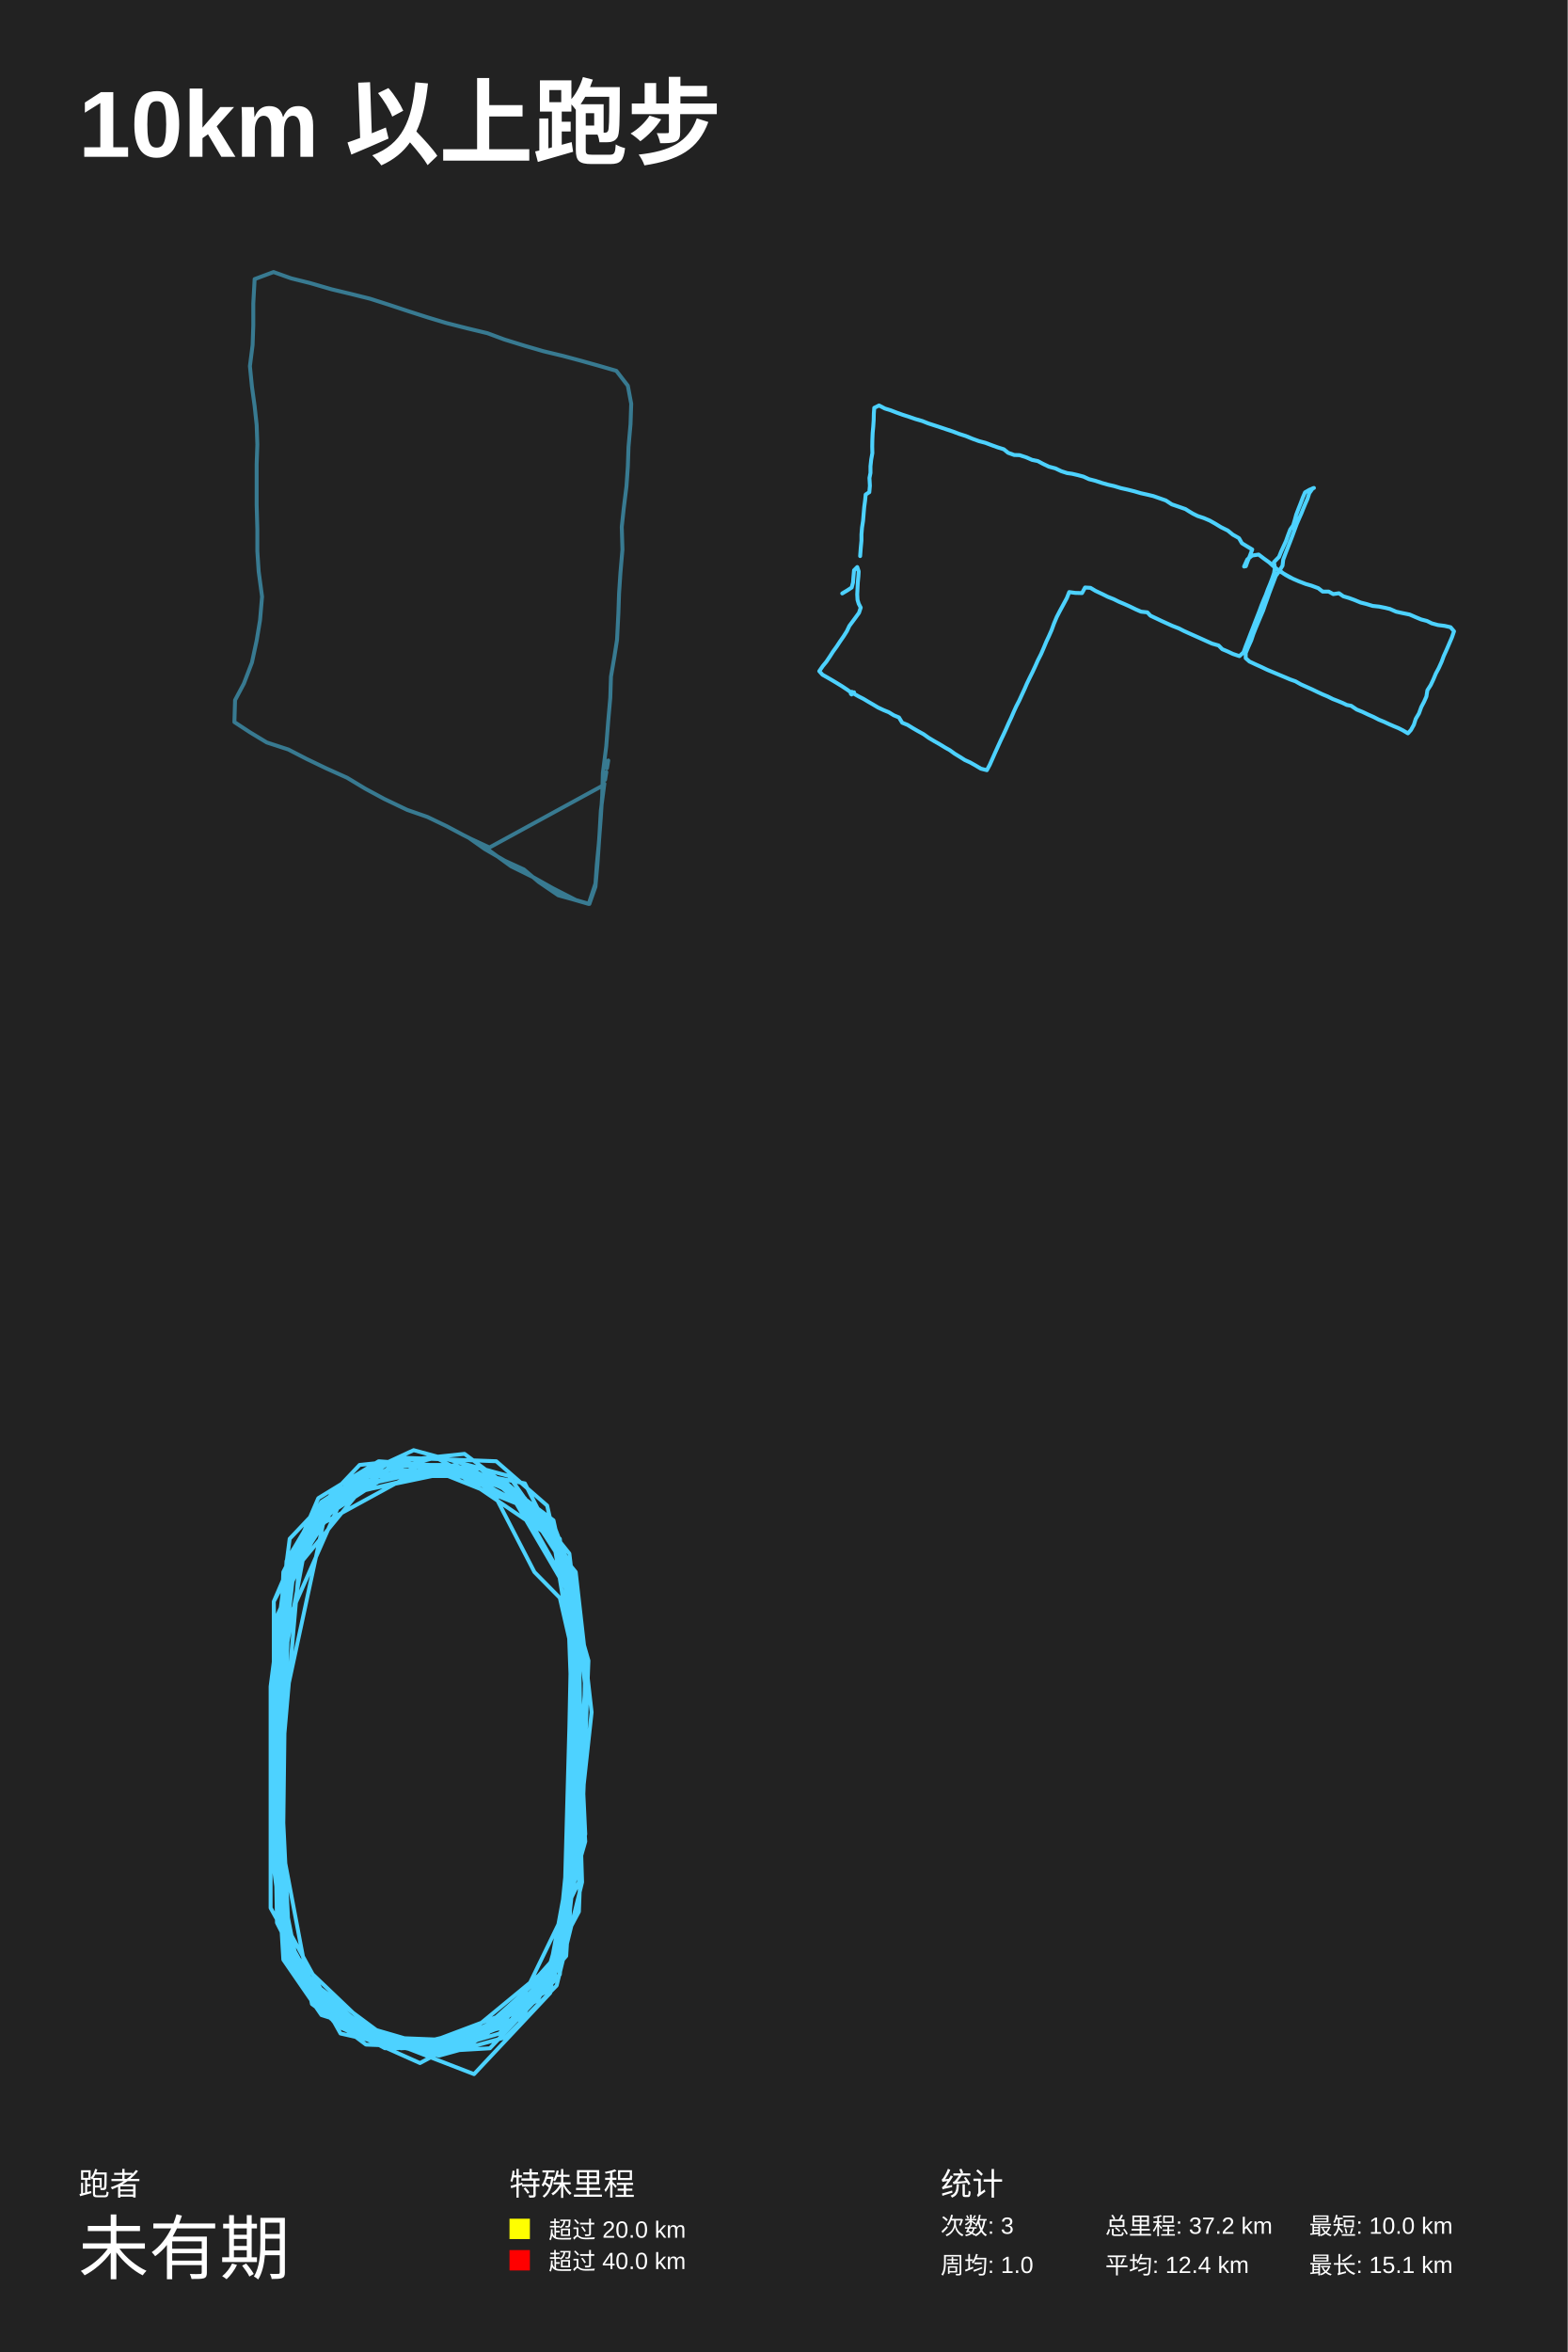
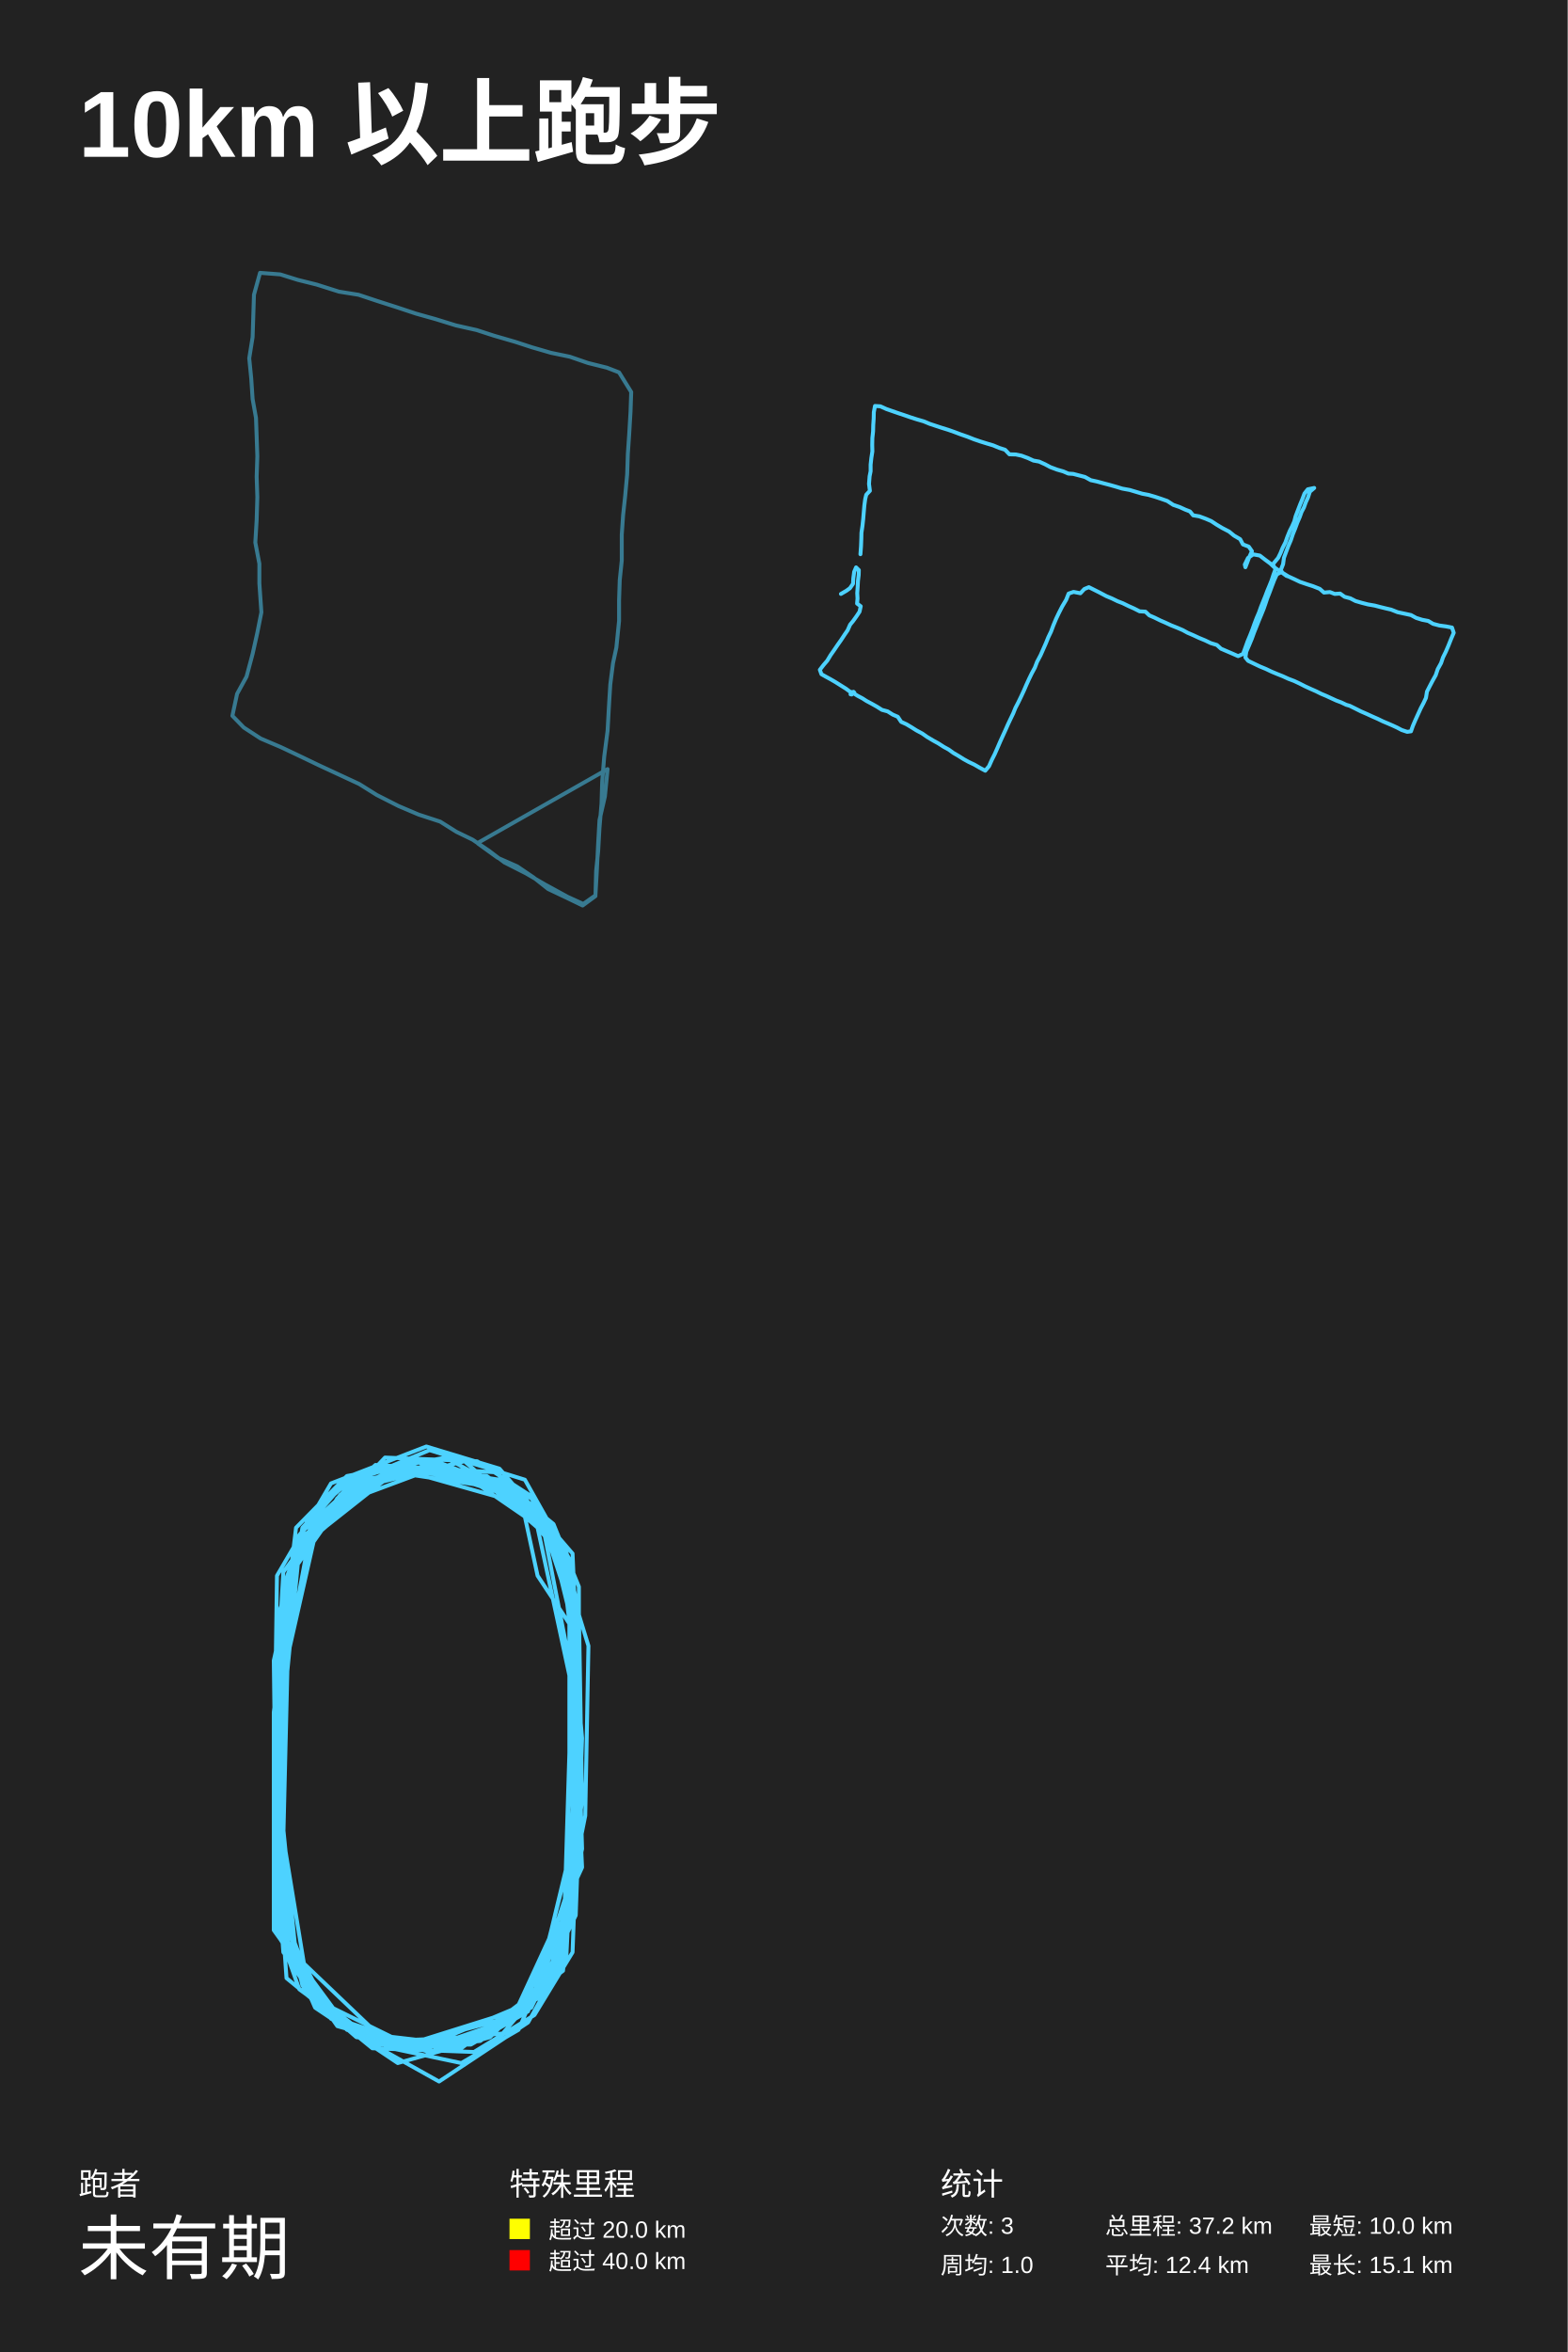
<svg xmlns="http://www.w3.org/2000/svg" baseProfile="full" height="300mm" version="1.1" viewBox="0,0,200,300" width="200mm">
  <defs />
  <rect fill="#222222" height="300" width="200" x="0" y="0" />
  <text fill="#FFFFFF" style="font-size:12px; font-family:Arial; font-weight:bold;" x="10" y="20">10km 以上跑步</text>
  <text fill="#FFFFFF" style="font-size:4px; font-family:Arial" x="10" y="280">跑者</text>
  <text fill="#FFFFFF" style="font-size:9px; font-family:Arial" x="10" y="290">未有期</text>
  <text fill="#FFFFFF" style="font-size:4px; font-family:Arial" x="65" y="280">特殊里程</text>
  <rect fill="yellow" height="2.6" width="2.6" x="65" y="283" />
  <text fill="#FFFFFF" style="font-size:3px; font-family:Arial" x="70" y="285.5">超过 20.0 km</text>
  <rect fill="red" height="2.6" width="2.6" x="65" y="287" />
  <text fill="#FFFFFF" style="font-size:3px; font-family:Arial" x="70" y="289.5">超过 40.0 km</text>
  <text fill="#FFFFFF" style="font-size:4px; font-family:Arial" x="120" y="280">统计</text>
  <text fill="#FFFFFF" style="font-size:3px; font-family:Arial" x="120" y="285">次数: 3</text>
  <text fill="#FFFFFF" style="font-size:3px; font-family:Arial" x="120" y="290">周均: 1.0</text>
  <text fill="#FFFFFF" style="font-size:3px; font-family:Arial" x="141" y="285">总里程: 37.2 km</text>
  <text fill="#FFFFFF" style="font-size:3px; font-family:Arial" x="141" y="290">平均: 12.4 km</text>
  <text fill="#FFFFFF" style="font-size:3px; font-family:Arial" x="167" y="285">最短: 10.0 km</text>
  <text fill="#FFFFFF" style="font-size:3px; font-family:Arial" x="167" y="290">最长: 15.1 km</text>
-   <polyline fill="none" opacity="0.5" points="77.6,97.001 77.084,100.101 76.653,103.4 76.481,106.4 76.223,110.2 75.964,113.1 75.19,115.3 73.468,114.8 70.54,113.3 68.044,111.9 65.202,110.5 63.136,109 61.07,107.5 59.09,106.5 57.023,105.4 54.526,104.2 51.944,103.3 49.016,101.9 46.606,100.601 44.281,99.201 41.612,98.001 39.115,96.801 36.791,95.601 34.036,94.701 31.883,93.401 29.903,92.101 29.989,89.301 31.108,87.201 32.141,84.501 32.744,81.701 33.175,79.101 33.433,76.101 33.002,72.901 32.83,70.301 32.83,67.501 32.744,64.401 32.744,61.801 32.744,59.201 32.83,56.701 32.744,54.201 32.486,51.801 32.141,49.301 31.883,46.7 32.228,44 32.314,41.5 32.314,38.7 32.486,35.6 34.897,34.7 37.135,35.5 39.546,36.1 42.301,36.9 44.798,37.5 47.208,38.1 49.705,38.9 52.116,39.7 54.613,40.5 56.937,41.2 59.692,41.9 62.189,42.5 64.341,43.3 66.924,44.1 69.335,44.8 71.832,45.4 74.07,46 76.567,46.7 78.633,47.3 80.097,49.201 80.528,51.501 80.441,54.101 80.183,57.001 80.097,59.501 79.925,62.001 79.58,64.801 79.322,67.201 79.408,70.101 79.15,73.101 78.978,75.701 78.892,78.201 78.72,81.601 78.375,83.801 77.945,86.301 77.859,89.001 77.6,91.901 77.342,95.201 76.911,98.601 76.825,101.5 76.653,104.2 76.395,107.6 76.137,110.3 75.964,112.7 75.103,115.3 73.037,114.7 71.229,114.2 68.732,112.5 66.838,110.9 64.428,109.8 61.845,108.3 59.864,106.9 62.447,108.1 77.084,100.101 76.653,103.4 76.481,106.4 76.223,110.2 75.964,113.1 75.19,115.3 73.468,114.8 70.54,113.3 68.044,111.9 65.202,110.5 63.136,109 61.07,107.5 59.09,106.5 57.023,105.4 54.526,104.2 51.944,103.3 49.016,101.9 46.606,100.601 44.281,99.201 41.612,98.001 39.115,96.801 36.791,95.601 34.036,94.701 31.883,93.401 29.903,92.101 29.989,89.301 31.108,87.201 32.141,84.501 32.744,81.701 33.175,79.101 33.433,76.101 33.002,72.901 32.83,70.301 32.83,67.501 32.744,64.401 32.744,61.801 32.744,59.201 32.83,56.701 32.744,54.201 32.486,51.801 32.141,49.301 31.883,46.7 32.228,44 32.314,41.5 32.314,38.7 32.486,35.6 34.897,34.7 37.135,35.5 39.546,36.1 42.301,36.9 44.798,37.5 47.208,38.1 49.705,38.9 52.116,39.7 54.613,40.5 56.937,41.2 59.692,41.9 62.189,42.5 64.341,43.3 66.924,44.1 69.335,44.8 71.832,45.4 74.07,46 76.567,46.7 78.633,47.3 80.097,49.201 80.528,51.501 80.441,54.101 80.183,57.001 80.097,59.501 79.925,62.001 79.58,64.801 79.322,67.201 79.408,70.101 79.15,73.101 78.978,75.701 78.892,78.201 78.72,81.601 78.375,83.801 77.945,86.301 77.859,89.001 77.6,91.901 77.342,95.201 76.911,98.601 76.825,101.5 76.653,104.2 76.395,107.6 76.137,110.3 75.964,112.7 75.103,115.3 73.037,114.7 71.229,114.2 68.732,112.5 66.838,110.9 64.428,109.8 61.845,108.3 59.864,106.9 62.447,108.1 77.084,100.101 76.653,103.4 76.481,106.4 76.223,110.2 75.964,113.1 75.19,115.3 73.468,114.8 70.54,113.3 68.044,111.9 65.202,110.5 63.136,109 61.07,107.5 59.09,106.5 57.023,105.4 54.526,104.2 51.944,103.3 49.016,101.9 46.606,100.601 44.281,99.201 41.612,98.001 39.115,96.801 36.791,95.601 34.036,94.701 31.883,93.401 29.903,92.101 29.989,89.301 31.108,87.201 32.141,84.501 32.744,81.701 33.175,79.101 33.433,76.101 33.002,72.901 32.83,70.301 32.83,67.501 32.744,64.401 32.744,61.801 32.744,59.201 32.83,56.701 32.744,54.201 32.486,51.801 32.141,49.301 31.883,46.7 32.228,44 32.314,41.5 32.314,38.7 32.486,35.6 34.897,34.7 37.135,35.5 39.546,36.1 42.301,36.9 44.798,37.5 47.208,38.1 49.705,38.9 52.116,39.7 54.613,40.5 56.937,41.2 59.692,41.9 62.189,42.5 64.341,43.3 66.924,44.1 69.335,44.8 71.832,45.4 74.07,46 76.567,46.7 78.633,47.3 80.097,49.201 80.528,51.501 80.441,54.101 80.183,57.001 80.097,59.501 79.925,62.001 79.58,64.801 79.322,67.201 79.408,70.101 79.15,73.101 78.978,75.701 78.892,78.201 78.72,81.601 78.375,83.801 77.945,86.301 77.859,89.001 77.6,91.901 77.342,95.201 76.911,98.601 76.825,101.5 76.653,104.2 76.395,107.6 76.137,110.3 75.964,112.7 75.103,115.3 73.037,114.7 71.229,114.2 68.732,112.5 66.838,110.9 64.428,109.8 61.845,108.3 59.864,106.9 62.447,108.1 77.084,100.101 76.653,103.4 76.481,106.4 76.223,110.2 75.964,113.1 75.19,115.3 73.468,114.8 70.54,113.3 68.044,111.9 65.202,110.5 63.136,109 61.07,107.5 59.09,106.5 57.023,105.4 54.526,104.2 51.944,103.3 49.016,101.9 46.606,100.601 44.281,99.201 41.612,98.001 39.115,96.801 36.791,95.601 34.036,94.701 31.883,93.401 29.903,92.101 29.989,89.301 31.108,87.201 32.141,84.501 32.744,81.701 33.175,79.101 33.433,76.101 33.002,72.901 32.83,70.301 32.83,67.501 32.744,64.401 32.744,61.801 32.744,59.201 32.83,56.701 32.744,54.201 32.486,51.801 32.141,49.301 31.883,46.7 32.228,44 32.314,41.5 32.314,38.7 32.486,35.6 34.897,34.7 37.135,35.5 39.546,36.1 42.301,36.9 44.798,37.5 47.208,38.1 49.705,38.9 52.116,39.7 54.613,40.5 56.937,41.2 59.692,41.9 62.189,42.5 64.341,43.3 66.924,44.1 69.335,44.8 71.832,45.4 74.07,46 76.567,46.7 78.633,47.3 80.097,49.201 80.528,51.501 80.441,54.101 80.183,57.001 80.097,59.501 79.925,62.001 79.58,64.801 79.322,67.201 79.408,70.101 79.15,73.101 78.978,75.701 78.892,78.201 78.72,81.601 78.375,83.801 77.945,86.301 77.859,89.001 77.6,91.901 77.342,95.201" stroke="#4DD2FF" stroke-dasharray="1,0.5" stroke-linecap="round" stroke-linejoin="round" stroke-width="0.5" />
-   <polyline fill="none" opacity="1" points="109.734,70.927 109.808,69.935 109.901,68.944 109.901,68.167 109.975,67.284 110.105,66.443 110.18,65.537 110.254,64.675 110.365,63.856 110.44,63.08 110.904,62.778 110.978,61.958 110.922,60.967 111.052,60.32 111.052,59.479 111.145,58.617 111.293,57.798 111.275,56.957 111.293,56.073 111.33,55.21 111.405,54.413 111.46,53.593 111.479,52.774 111.535,52.02 112.147,51.718 112.89,52.106 113.651,52.343 114.374,52.623 115.154,52.903 116.026,53.184 116.769,53.442 117.66,53.701 118.421,54.003 119.219,54.262 119.943,54.499 120.778,54.779 121.558,55.038 122.356,55.34 123.228,55.62 124.063,55.965 124.898,56.267 125.715,56.482 126.513,56.784 127.293,57.065 128.054,57.302 128.611,57.754 129.39,58.035 130.077,58.056 130.986,58.358 131.673,58.66 132.397,58.811 133.047,59.156 133.808,59.522 134.624,59.738 135.404,60.104 136.146,60.342 136.759,60.428 137.501,60.6 138.225,60.794 138.931,61.118 139.766,61.333 140.62,61.614 141.381,61.829 142.142,62.002 142.995,62.26 143.868,62.454 144.722,62.67 145.538,62.907 146.318,63.08 147.135,63.274 147.933,63.554 148.731,63.834 149.492,64.33 150.308,64.61 151.236,64.934 151.645,65.192 152.183,65.516 152.796,65.818 153.575,66.076 154.336,66.4 155.06,66.809 155.765,67.24 156.638,67.672 157.269,68.189 158.067,68.642 158.438,69.288 159.106,69.698 159.756,70.086 159.459,70.884 159.181,71.552 158.939,72.22 158.717,72.263 159.125,71.358 159.737,70.862 160.573,70.733 161.222,71.229 161.909,71.725 162.503,72.263 163.301,72.889 164.155,73.384 164.934,73.816 165.677,74.139 166.568,74.484 167.31,74.699 168.183,75.023 168.739,75.454 169.5,75.454 170.094,75.777 170.818,75.67 171.375,76.058 172.099,76.273 172.804,76.532 173.584,76.855 174.345,77.049 175.124,77.286 175.941,77.373 176.702,77.524 177.315,77.674 178.113,78.019 178.892,78.192 179.839,78.386 180.581,78.709 181.305,79.011 182.048,79.205 182.66,79.507 183.44,79.722 184.294,79.83 185.055,80.003 185.5,80.52 185.24,81.275 184.85,82.18 184.535,82.913 184.182,83.689 183.922,84.4 183.551,85.219 183.18,85.909 182.864,86.664 182.53,87.375 182.103,88.043 181.973,88.841 181.676,89.509 181.324,90.177 181.027,90.997 180.618,91.686 180.377,92.441 180.006,93.109 179.616,93.54 179.004,93.174 178.41,92.872 177.834,92.635 177.24,92.376 176.591,92.074 175.904,91.794 175.236,91.449 174.549,91.147 173.825,90.803 173.083,90.501 172.377,90.026 171.821,89.919 171.282,89.66 170.651,89.401 170.039,89.164 169.389,88.841 168.721,88.561 168.071,88.259 167.403,87.936 166.679,87.612 165.955,87.289 165.269,86.901 164.6,86.664 163.839,86.34 163.115,86.039 162.392,85.737 161.668,85.435 160.907,85.069 160.183,84.745 159.403,84.379 158.921,83.948 158.921,83.301 159.255,82.503 159.626,81.684 159.886,80.908 160.201,80.11 160.517,79.356 160.814,78.645 161.148,77.868 161.389,77.157 161.631,76.489 161.909,75.691 162.169,75.001 162.484,74.182 162.763,73.449 163.245,72.802 163.988,73.32 164.637,73.686 163.784,73.19 163.245,72.759 163.617,72.156 163.709,71.38 164.006,70.582 164.303,69.827 164.582,69.116 164.879,68.34 165.157,67.585 165.436,66.831 165.751,66.098 166.03,65.473 166.271,64.869 166.531,64.244 166.809,63.619 167.032,62.907 167.477,62.282 167.626,62.239 167.05,62.476 166.494,62.799 166.215,63.446 165.937,64.179 165.64,64.934 165.361,65.667 165.176,66.356 164.972,67.025 164.6,67.542 164.322,68.275 164.062,69.008 163.747,69.698 163.431,70.388 163.171,71.035 162.522,71.703 162.651,72.393 162.54,73.104 162.28,73.859 162.02,74.527 161.742,75.195 161.501,75.864 161.204,76.553 160.925,77.243 160.665,77.955 160.387,78.666 160.109,79.377 159.83,80.11 159.533,80.865 159.236,81.641 158.939,82.395 158.642,83.215 158.123,83.689 157.287,83.409 156.601,83.085 155.932,82.805 155.468,82.331 154.633,82.094 153.909,81.77 153.148,81.425 152.424,81.102 151.701,80.779 151.032,80.477 150.401,80.154 149.566,79.83 148.953,79.55 148.192,79.205 147.561,78.903 146.782,78.537 146.374,78.106 145.575,78.019 144.926,77.739 144.128,77.351 143.404,77.028 142.736,76.747 142.086,76.424 141.325,76.122 140.638,75.777 139.766,75.368 139.116,74.98 138.429,74.937 138.04,75.648 137.186,75.626 136.406,75.519 136.109,76.273 135.645,77.136 135.2,77.955 134.81,78.709 134.457,79.55 134.16,80.369 133.826,81.124 133.492,81.835 133.14,82.676 132.824,83.409 132.397,84.249 132.082,84.961 131.71,85.758 131.376,86.427 131.005,87.203 130.708,87.892 130.337,88.69 130.021,89.38 129.65,90.091 129.316,90.824 129,91.557 128.685,92.225 128.351,92.98 128.035,93.669 127.683,94.402 127.33,95.178 126.959,95.997 126.625,96.752 126.272,97.549 125.901,98.239 125.14,98.045 124.453,97.636 123.766,97.248 123.098,96.946 122.448,96.536 121.78,96.127 121.186,95.696 120.574,95.351 119.868,94.92 119.219,94.553 118.495,94.122 117.827,93.648 117.047,93.217 116.416,92.85 115.785,92.462 115.098,92.182 114.69,91.514 114.022,91.234 113.391,90.846 112.704,90.565 112.017,90.242 111.368,89.854 110.736,89.488 110.161,89.143 109.567,88.841 108.955,88.496 108.676,88.237 108.546,88.496 108.639,88.582 108.843,88.324 108.955,88.302 108.602,88.345 108.064,87.957 107.414,87.526 106.746,87.116 106.096,86.728 105.539,86.405 104.927,86.06 104.519,85.607 104.983,84.939 105.428,84.4 105.892,83.71 106.263,83.128 106.746,82.46 107.173,81.813 107.637,81.145 108.045,80.498 108.361,79.83 108.732,79.334 109.177,78.731 109.586,78.17 109.808,77.502 109.549,77.006 109.4,76.51 109.363,75.82 109.4,75.023 109.437,74.29 109.511,73.514 109.549,72.889 109.363,72.328 108.955,72.738 108.88,73.6 108.825,74.29 108.658,74.937 108.101,75.303 107.451,75.691" stroke="#4DD2FF" stroke-dasharray="none" stroke-linecap="round" stroke-linejoin="round" stroke-width="0.5" />
-   <polyline fill="none" opacity="1" points="74.26,231.122 74.665,212.285 70.611,193.919 59.257,185.442 45.877,186.855 36.956,196.273 34.524,215.111 34.524,243.366 43.444,259.378 56.014,262.204 64.529,259.849 71.016,253.256 74.26,240.07 73.449,214.169 71.422,196.273 61.285,187.326 48.31,186.384 40.606,191.093 34.929,204.279 35.335,232.535 36.551,250.43 51.148,261.262 60.068,260.791 70.611,252.785 74.26,235.361 73.854,208.047 70.205,194.861 62.907,188.738 49.932,186.384 42.228,190.622 37.362,197.686 35.335,216.052 35.335,242.425 37.362,251.372 43.039,258.436 55.608,261.733 63.718,259.378 72.233,249.488 73.854,223.587 72.638,200.983 68.583,192.977 61.285,187.326 48.31,186.855 41.011,191.564 36.551,199.099 35.335,225.942 36.551,247.605 41.011,255.611 48.31,260.791 57.23,261.262 65.34,257.965 72.233,247.134 73.044,220.762 72.233,198.628 64.934,188.267 52.77,184.971 44.66,188.738 36.146,208.047 34.929,223.116 35.335,245.25 40.606,255.611 50.337,261.262 58.041,260.791 70.611,250.43 74.665,233.948 73.449,208.047 69.8,192.035 63.312,186.384 50.743,185.913 40.2,192.506 36.146,200.512 34.929,229.709 36.146,249.959 41.011,257.023 56.014,261.733 70.205,253.727 74.26,233.477 73.044,200.983 69.394,193.448 55.608,185.913 44.66,188.738 36.551,199.099 34.929,228.297 36.146,248.547 43.444,258.436 50.743,261.262 66.556,257.494 73.854,243.837 75.071,211.814 70.611,196.273 58.852,188.267 47.093,188.267 40.606,193.448 34.929,204.279 34.929,238.186 36.551,250.43 49.121,260.791 61.69,259.849 72.233,248.076 74.665,215.111 72.638,198.157 67.367,191.564 60.068,187.326 46.688,188.267 37.767,197.686 35.74,215.582 35.74,241.483 36.956,250.43 42.228,257.494 49.121,261.262 61.69,259.849 71.016,250.901 73.449,229.239 72.638,202.866 66.556,192.035 54.797,187.326 46.688,189.209 38.173,199.57 35.74,227.355 36.551,249.488 41.417,256.552 52.77,261.262 64.934,258.436 73.854,240.07 73.449,222.646 72.233,200.041 67.367,192.506 59.257,188.267 50.743,187.797 43.039,191.564 36.146,202.395 35.74,228.768 36.146,246.663 39.389,254.669 45.877,259.849 54.392,261.733 62.501,261.262 71.422,251.843 73.449,229.709 73.044,211.343 70.205,193.919 59.257,188.267 49.526,187.326 42.228,192.035 37.362,200.041 35.74,217.936 36.551,247.605 41.011,255.14 47.499,259.849 56.014,260.791 64.123,257.965 69.8,251.843 74.665,234.89 72.638,203.337 65.745,191.564 58.041,187.326 46.282,190.151 39.389,194.861 36.146,212.285 35.335,238.186 37.362,250.901 46.282,259.849 58.447,260.791 68.989,253.727 72.638,246.192 73.449,221.704 73.449,201.925 70.611,194.39 64.123,188.738 51.553,186.855 41.417,193.448 36.146,217.936 36.146,246.663 42.228,257.494 53.175,261.733 60.474,264.558 70.205,254.198 72.638,236.773 73.044,210.872 71.422,203.808 68.178,200.512 62.096,188.738 49.932,187.326 42.633,191.564 36.146,202.395 35.335,232.064 39.795,255.611 46.688,260.791 58.852,261.262 71.016,250.43 73.449,225.942 73.449,201.925 66.961,189.209 54.797,186.855 41.011,194.39 36.956,201.925 35.74,234.89 36.146,247.134 43.039,257.494 54.392,260.791 65.745,257.494 71.422,250.901 73.854,226.413 73.044,201.454 66.961,191.093 59.663,187.326 43.85,190.622 36.551,200.512 35.335,232.535 36.146,248.547 43.039,258.436 53.581,263.145 68.583,255.14 72.233,248.076 75.476,218.407 73.449,200.512 64.934,190.151 57.23,186.855 49.121,186.855 41.822,191.564 35.335,206.163 35.74,239.599 38.173,251.843 47.499,259.849 55.608,261.262 66.961,256.081 71.827,249.488 72.638,220.291 73.044,200.512 65.745,190.622 58.041,186.855 43.039,190.151 36.551,200.041 36.146,232.535 36.956,249.018 48.31,259.849 60.068,260.32 69.8,253.256 73.449,233.477 73.449,204.279 71.422,196.744 65.745,190.151 53.986,186.855 42.633,191.093 37.362,197.686 35.74,221.233 36.551,245.721 42.228,256.081 52.77,261.262 67.772,255.611" stroke="#4DD2FF" stroke-dasharray="none" stroke-linecap="round" stroke-linejoin="round" stroke-width="0.5" />
+   <polyline fill="none" opacity="0.5" points="77.514,98.101 77.17,101.6 76.481,104.6 76.309,107.6 76.137,111.2 75.964,114.2 74.415,115.3 72.434,114.4 69.507,112.8 67.097,111.4 64.341,110 62.361,108.5 60.295,107.1 58.229,106.1 56.162,104.8 53.407,103.9 50.824,102.8 48.069,101.4 45.831,100.001 43.248,98.801 40.665,97.601 38.168,96.401 35.844,95.301 33.261,94.201 31.108,92.801 29.645,91.301 30.247,88.501 31.453,86.301 32.228,83.401 32.83,80.701 33.347,78.101 33.089,74.401 33.089,71.901 32.572,69.201 32.744,66.301 32.83,63.401 32.744,60.801 32.83,58.201 32.744,55.701 32.658,53.301 32.228,50.901 32.055,48.3 31.797,45.7 32.228,43 32.314,40.3 32.4,37.6 33.175,34.8 35.757,35 37.996,35.7 40.407,36.3 43.248,37.2 45.745,37.6 48.155,38.4 50.652,39.2 53.063,40 55.56,40.7 58.143,41.5 60.811,42.1 62.964,42.8 65.719,43.6 67.871,44.3 70.282,45 72.693,45.5 75.017,46.3 77.428,46.9 78.978,47.5 80.528,50.001 80.441,52.501 80.269,55.401 80.097,57.901 80.011,60.501 79.753,63.301 79.494,65.701 79.322,68.201 79.322,71.501 79.064,74.001 78.978,76.601 78.978,79.201 78.633,82.601 78.203,84.601 77.859,87.301 77.686,90.101 77.514,93.201 77.084,96.501 76.825,99.701 76.739,102.5 76.481,105.6 76.309,108.6 76.051,111.1 75.964,114.3 74.329,115.5 72.262,114.5 69.938,113.4 68.044,111.9 65.977,110.5 63.48,109.4 60.984,107.6 60.984,107.5 77.514,98.101 77.17,101.6 76.481,104.6 76.309,107.6 76.137,111.2 75.964,114.2 74.415,115.3 72.434,114.4 69.507,112.8 67.097,111.4 64.341,110 62.361,108.5 60.295,107.1 58.229,106.1 56.162,104.8 53.407,103.9 50.824,102.8 48.069,101.4 45.831,100.001 43.248,98.801 40.665,97.601 38.168,96.401 35.844,95.301 33.261,94.201 31.108,92.801 29.645,91.301 30.247,88.501 31.453,86.301 32.228,83.401 32.83,80.701 33.347,78.101 33.089,74.401 33.089,71.901 32.572,69.201 32.744,66.301 32.83,63.401 32.744,60.801 32.83,58.201 32.744,55.701 32.658,53.301 32.228,50.901 32.055,48.3 31.797,45.7 32.228,43 32.314,40.3 32.4,37.6 33.175,34.8 35.757,35 37.996,35.7 40.407,36.3 43.248,37.2 45.745,37.6 48.155,38.4 50.652,39.2 53.063,40 55.56,40.7 58.143,41.5 60.811,42.1 62.964,42.8 65.719,43.6 67.871,44.3 70.282,45 72.693,45.5 75.017,46.3 77.428,46.9 78.978,47.5 80.528,50.001 80.441,52.501 80.269,55.401 80.097,57.901 80.011,60.501 79.753,63.301 79.494,65.701 79.322,68.201 79.322,71.501 79.064,74.001 78.978,76.601 78.978,79.201 78.633,82.601 78.203,84.601 77.859,87.301 77.686,90.101 77.514,93.201 77.084,96.501 76.825,99.701 76.739,102.5 76.481,105.6 76.309,108.6 76.051,111.1 75.964,114.3 74.329,115.5 72.262,114.5 69.938,113.4 68.044,111.9 65.977,110.5 63.48,109.4 60.984,107.6 60.984,107.5 77.514,98.101 77.17,101.6 76.481,104.6 76.309,107.6 76.137,111.2 75.964,114.2 74.415,115.3 72.434,114.4 69.507,112.8 67.097,111.4 64.341,110 62.361,108.5 60.295,107.1 58.229,106.1 56.162,104.8 53.407,103.9 50.824,102.8 48.069,101.4 45.831,100.001 43.248,98.801 40.665,97.601 38.168,96.401 35.844,95.301 33.261,94.201 31.108,92.801 29.645,91.301 30.247,88.501 31.453,86.301 32.228,83.401 32.83,80.701 33.347,78.101 33.089,74.401 33.089,71.901 32.572,69.201 32.744,66.301 32.83,63.401 32.744,60.801 32.83,58.201 32.744,55.701 32.658,53.301 32.228,50.901 32.055,48.3 31.797,45.7 32.228,43 32.314,40.3 32.4,37.6 33.175,34.8 35.757,35 37.996,35.7 40.407,36.3 43.248,37.2 45.745,37.6 48.155,38.4 50.652,39.2 53.063,40 55.56,40.7 58.143,41.5 60.811,42.1 62.964,42.8 65.719,43.6 67.871,44.3 70.282,45 72.693,45.5 75.017,46.3 77.428,46.9 78.978,47.5 80.528,50.001 80.441,52.501 80.269,55.401 80.097,57.901 80.011,60.501 79.753,63.301 79.494,65.701 79.322,68.201 79.322,71.501 79.064,74.001 78.978,76.601 78.978,79.201 78.633,82.601 78.203,84.601 77.859,87.301 77.686,90.101 77.514,93.201 77.084,96.501 76.825,99.701 76.739,102.5 76.481,105.6 76.309,108.6 76.051,111.1 75.964,114.3 74.329,115.5 72.262,114.5 69.938,113.4 68.044,111.9 65.977,110.5 63.48,109.4 60.984,107.6 60.984,107.5 77.514,98.101 77.17,101.6 76.481,104.6 76.309,107.6 76.137,111.2 75.964,114.2 74.415,115.3 72.434,114.4 69.507,112.8 67.097,111.4 64.341,110 62.361,108.5 60.295,107.1 58.229,106.1 56.162,104.8 53.407,103.9 50.824,102.8 48.069,101.4 45.831,100.001 43.248,98.801 40.665,97.601 38.168,96.401 35.844,95.301 33.261,94.201 31.108,92.801 29.645,91.301 30.247,88.501 31.453,86.301 32.228,83.401 32.83,80.701 33.347,78.101 33.089,74.401 33.089,71.901 32.572,69.201 32.744,66.301 32.83,63.401 32.744,60.801 32.83,58.201 32.744,55.701 32.658,53.301 32.228,50.901 32.055,48.3 31.797,45.7 32.228,43 32.314,40.3 32.4,37.6 33.175,34.8 35.757,35 37.996,35.7 40.407,36.3 43.248,37.2 45.745,37.6 48.155,38.4 50.652,39.2 53.063,40 55.56,40.7 58.143,41.5 60.811,42.1 62.964,42.8 65.719,43.6 67.871,44.3 70.282,45 72.693,45.5 75.017,46.3 77.428,46.9 78.978,47.5 80.528,50.001 80.441,52.501 80.269,55.401 80.097,57.901 80.011,60.501 79.753,63.301 79.494,65.701 79.322,68.201 79.322,71.501 79.064,74.001 78.978,76.601 78.978,79.201 78.633,82.601 78.203,84.601 77.859,87.301 77.686,90.101 77.514,93.201" stroke="#4DD2FF" stroke-dasharray="1,0.5" stroke-linecap="round" stroke-linejoin="round" stroke-width="0.5" />
+   <polyline fill="none" opacity="1" points="109.771,70.69 109.846,69.676 109.883,68.706 109.901,67.952 110.031,67.068 110.124,66.206 110.198,65.322 110.272,64.459 110.384,63.64 110.514,63.101 110.978,62.605 110.866,61.721 110.941,60.751 111.071,60.104 111.071,59.264 111.163,58.423 111.293,57.582 111.275,56.741 111.293,55.879 111.386,55.016 111.405,54.219 111.46,53.399 111.479,52.58 111.627,51.782 112.314,51.825 113.075,52.17 113.818,52.429 114.56,52.688 115.34,52.947 116.212,53.248 116.954,53.486 117.845,53.744 118.625,54.068 119.404,54.326 120.128,54.564 120.964,54.822 121.762,55.103 122.56,55.404 123.432,55.706 124.249,56.03 125.066,56.31 125.901,56.569 126.699,56.806 127.478,57.129 128.221,57.366 128.778,57.948 129.594,57.97 130.318,58.121 131.135,58.423 131.84,58.746 132.564,58.876 133.325,59.22 134.012,59.587 134.884,59.91 135.645,60.126 136.295,60.406 136.926,60.449 137.668,60.643 138.411,60.837 139.153,61.247 139.951,61.42 140.824,61.657 141.566,61.851 142.401,62.088 143.181,62.325 144.128,62.497 144.926,62.735 145.724,62.972 146.522,63.123 147.339,63.36 148.118,63.619 148.916,63.899 149.677,64.395 150.494,64.675 151.199,64.998 151.812,65.235 152.22,65.731 153,65.861 153.816,66.162 154.522,66.464 155.209,66.917 155.932,67.348 156.805,67.801 157.436,68.318 158.215,68.771 158.568,69.439 159.31,69.72 159.719,70.302 159.348,71.121 159.125,71.725 158.884,72.35 158.809,72.005 159.218,71.164 159.886,70.711 160.721,70.862 161.389,71.38 162.058,71.875 162.633,72.414 163.524,73.018 164.341,73.514 165.139,73.88 165.863,74.225 166.753,74.527 167.496,74.764 168.368,75.109 168.907,75.583 169.668,75.519 170.28,75.756 170.967,75.713 171.542,76.122 172.266,76.316 172.934,76.661 173.751,76.898 174.512,77.092 175.384,77.243 176.127,77.437 176.832,77.61 177.482,77.761 178.298,78.084 179.096,78.256 180.006,78.451 180.674,78.817 181.435,79.054 182.215,79.205 182.827,79.571 183.644,79.787 184.461,79.895 185.24,80.046 185.463,80.714 185.129,81.49 184.776,82.374 184.461,83.107 184.089,83.861 183.848,84.573 183.421,85.349 183.161,86.125 182.772,86.815 182.4,87.526 182.048,88.216 181.918,89.013 181.602,89.682 181.25,90.35 180.897,91.126 180.563,91.859 180.247,92.592 180.006,93.281 179.523,93.346 178.818,93.109 178.243,92.807 177.686,92.549 177.092,92.29 176.424,92.01 175.755,91.686 175.069,91.385 174.363,91.061 173.621,90.738 172.934,90.393 172.192,90.026 171.746,89.897 171.115,89.595 170.484,89.358 169.872,89.078 169.222,88.776 168.554,88.496 167.904,88.173 167.217,87.871 166.512,87.548 165.788,87.181 165.102,86.858 164.359,86.577 163.654,86.254 162.948,85.974 162.225,85.672 161.501,85.327 160.721,85.004 159.997,84.659 159.236,84.292 158.884,83.861 158.995,83.128 159.348,82.309 159.7,81.469 159.997,80.649 160.294,79.916 160.591,79.162 160.888,78.451 161.204,77.674 161.445,76.985 161.668,76.316 161.983,75.519 162.262,74.764 162.559,73.988 162.893,73.255 163.468,72.975 164.118,73.449 164.378,73.535 163.617,73.061 163.394,72.716 163.691,71.962 163.802,71.142 164.081,70.388 164.359,69.655 164.675,68.922 164.934,68.146 165.231,67.413 165.51,66.658 165.825,65.925 166.048,65.3 166.345,64.74 166.586,64.071 166.865,63.468 167.106,62.713 167.663,62.239 167.459,62.282 166.846,62.411 166.419,62.95 166.159,63.64 165.863,64.352 165.566,65.128 165.287,65.861 165.12,66.507 164.842,67.133 164.545,67.715 164.248,68.448 163.988,69.181 163.617,69.914 163.357,70.56 163.06,71.164 162.373,71.983 162.726,72.587 162.466,73.298 162.225,74.031 161.965,74.678 161.686,75.346 161.426,76.036 161.148,76.726 160.87,77.416 160.61,78.149 160.313,78.839 160.034,79.571 159.775,80.304 159.478,81.059 159.162,81.813 158.884,82.589 158.587,83.409 157.956,83.689 157.12,83.322 156.415,83.021 155.765,82.74 155.246,82.266 154.466,82.029 153.742,81.684 152.963,81.361 152.22,81.016 151.515,80.714 150.884,80.369 150.179,80.067 149.418,79.766 148.675,79.421 148.025,79.14 147.283,78.774 146.633,78.494 146.132,78.019 145.39,77.976 144.666,77.61 143.942,77.286 143.237,76.941 142.569,76.683 141.863,76.338 141.139,76.036 140.286,75.583 139.599,75.238 138.912,74.894 138.337,75.131 137.835,75.67 136.963,75.497 136.332,75.713 136.016,76.51 135.515,77.351 135.107,78.149 134.736,78.925 134.383,79.766 134.086,80.563 133.734,81.296 133.437,82.029 133.065,82.87 132.75,83.581 132.304,84.422 132.026,85.155 131.618,85.909 131.283,86.599 130.931,87.375 130.634,88.065 130.263,88.862 129.929,89.552 129.539,90.307 129.26,90.997 128.908,91.729 128.592,92.398 128.258,93.152 127.942,93.842 127.608,94.575 127.274,95.351 126.903,96.191 126.532,96.924 126.179,97.722 125.697,98.304 125.01,97.937 124.305,97.528 123.581,97.183 122.95,96.838 122.263,96.407 121.632,96.041 121.038,95.609 120.407,95.265 119.701,94.812 119.07,94.467 118.272,93.993 117.66,93.562 116.899,93.152 116.286,92.764 115.637,92.376 114.968,92.074 114.541,91.428 113.892,91.147 113.242,90.738 112.518,90.544 111.869,90.134 111.219,89.768 110.532,89.401 110.031,89.078 109.419,88.755 108.862,88.41 108.658,88.28 108.509,88.561 108.658,88.582 108.88,88.237 108.992,88.345 108.453,88.237 107.934,87.849 107.247,87.418 106.597,87.009 105.966,86.642 105.372,86.319 104.797,85.995 104.593,85.435 105.075,84.81 105.539,84.271 105.966,83.56 106.375,82.978 106.857,82.266 107.284,81.663 107.767,80.93 108.138,80.391 108.453,79.679 108.843,79.205 109.289,78.58 109.66,78.019 109.808,77.33 109.344,76.985 109.4,76.338 109.363,75.648 109.419,74.85 109.456,74.117 109.549,73.341 109.567,72.716 109.214,72.371 108.973,72.932 108.862,73.773 108.825,74.462 108.435,75.023 107.989,75.346 107.284,75.756" stroke="#4DD2FF" stroke-dasharray="none" stroke-linecap="round" stroke-linejoin="round" stroke-width="0.5" />
+   <polyline fill="none" opacity="1" points="73.854,216.994 73.044,198.157 63.718,187.326 54.392,184.5 42.228,189.209 35.335,200.983 34.929,229.239 36.551,252.314 47.499,261.262 60.474,261.733 68.178,257.023 73.044,249.018 73.854,227.355 72.638,200.512 68.989,192.506 56.825,185.913 44.255,188.267 37.767,194.861 34.929,218.407 34.929,246.192 43.039,257.494 55.608,261.733 67.772,256.081 73.449,244.308 74.26,221.704 72.233,198.628 66.961,191.564 54.392,186.384 45.877,187.797 39.389,193.448 36.146,202.395 35.335,229.239 35.74,247.134 39.795,255.14 47.093,260.791 60.068,260.791 67.367,256.552 73.854,236.773 73.449,209.93 71.016,196.744 65.34,189.68 52.77,186.384 44.255,188.738 38.578,194.861 35.74,212.285 35.74,239.128 38.173,251.843 44.255,258.907 52.77,261.262 61.285,260.32 68.178,254.669 73.449,233.948 73.449,207.105 68.178,191.093 60.879,186.384 49.121,185.913 40.2,195.331 36.551,211.814 35.335,238.186 36.146,249.018 43.444,257.965 54.392,261.262 65.34,257.494 74.26,238.186 73.449,221.233 73.044,199.57 66.961,188.738 54.797,184.971 43.444,189.68 37.767,196.273 35.335,213.227 35.335,245.721 38.173,253.727 47.904,260.791 64.123,259.378 72.233,249.959 73.854,216.994 71.422,196.744 63.312,187.797 47.904,186.855 38.578,195.331 34.929,211.814 35.335,244.779 40.606,255.611 47.093,260.32 58.852,261.262 71.827,251.372 74.26,227.826 72.638,199.57 65.745,191.564 50.743,187.326 43.444,190.622 36.146,200.512 34.929,221.233 35.335,246.663 41.822,257.023 53.581,261.262 68.178,255.14 73.854,231.593 73.854,202.395 70.611,194.39 63.718,188.738 51.148,186.855 43.039,191.093 36.551,201.925 35.74,228.768 36.146,245.721 38.984,254.198 45.471,259.849 57.636,261.262 65.34,257.494 73.044,242.425 73.449,216.052 69.394,195.331 62.907,189.68 50.337,187.797 40.2,195.802 36.146,213.698 35.74,240.541 38.578,253.256 48.31,260.791 61.285,259.849 70.611,252.314 74.26,235.832 73.449,208.989 70.205,195.802 63.718,189.68 54.797,187.326 46.282,188.738 39.795,194.39 35.74,216.052 35.74,241.954 37.362,250.901 42.228,257.494 49.932,261.262 58.852,263.145 66.15,258.907 73.044,242.895 73.044,225 72.638,202.395 67.367,191.564 54.392,187.326 45.471,189.209 38.984,195.802 36.146,204.75 35.74,234.419 38.173,251.843 44.255,257.965 51.959,260.791 60.068,259.849 67.367,255.14 71.827,248.076 73.854,219.349 68.583,194.861 62.096,189.209 53.986,187.797 42.633,192.035 37.362,199.099 35.74,225 35.74,246.663 42.633,257.494 50.337,261.262 66.15,257.023 71.422,250.43 74.26,229.709 73.854,205.692 72.233,198.157 67.772,191.093 55.608,186.384 44.255,190.622 36.956,200.983 36.146,234.419 39.389,254.198 45.066,259.378 56.014,265.5 67.367,257.965 71.827,249.959 72.638,223.587 72.638,207.105 68.583,200.983 66.961,193.448 58.041,187.326 45.877,188.738 37.767,198.628 35.335,219.349 36.146,248.547 43.039,258.436 54.797,261.733 66.15,257.023 73.044,242.425 73.854,209.459 72.233,197.686 59.257,186.384 47.904,189.209 38.173,197.686 36.146,218.407 35.74,242.895 40.2,254.669 46.282,259.378 58.447,260.791 68.989,254.669 73.449,242.895 73.044,209.459 71.827,197.686 63.718,188.738 51.148,187.326 38.173,196.744 35.74,216.523 35.335,244.779 40.2,256.081 50.743,263.145 62.501,259.849 70.611,251.843 74.665,231.593 75.071,209.93 71.016,196.744 61.285,188.267 52.77,186.384 45.066,188.738 37.362,198.157 35.74,223.116 36.551,248.076 43.85,257.965 51.148,260.791 59.663,260.32 69.8,253.256 73.449,237.244 73.449,204.279 71.016,196.744 62.096,188.267 50.337,187.326 38.173,196.273 35.74,216.523 36.146,245.25 41.417,255.611 51.959,260.791 66.961,256.081 71.827,249.488 73.044,216.994 73.044,200.512 68.583,192.977 62.096,188.267 49.932,187.326 39.795,194.39 35.74,205.221 35.74,229.239 37.767,249.488 49.121,260.32 60.879,259.849" stroke="#4DD2FF" stroke-dasharray="none" stroke-linecap="round" stroke-linejoin="round" stroke-width="0.5" />
</svg>
